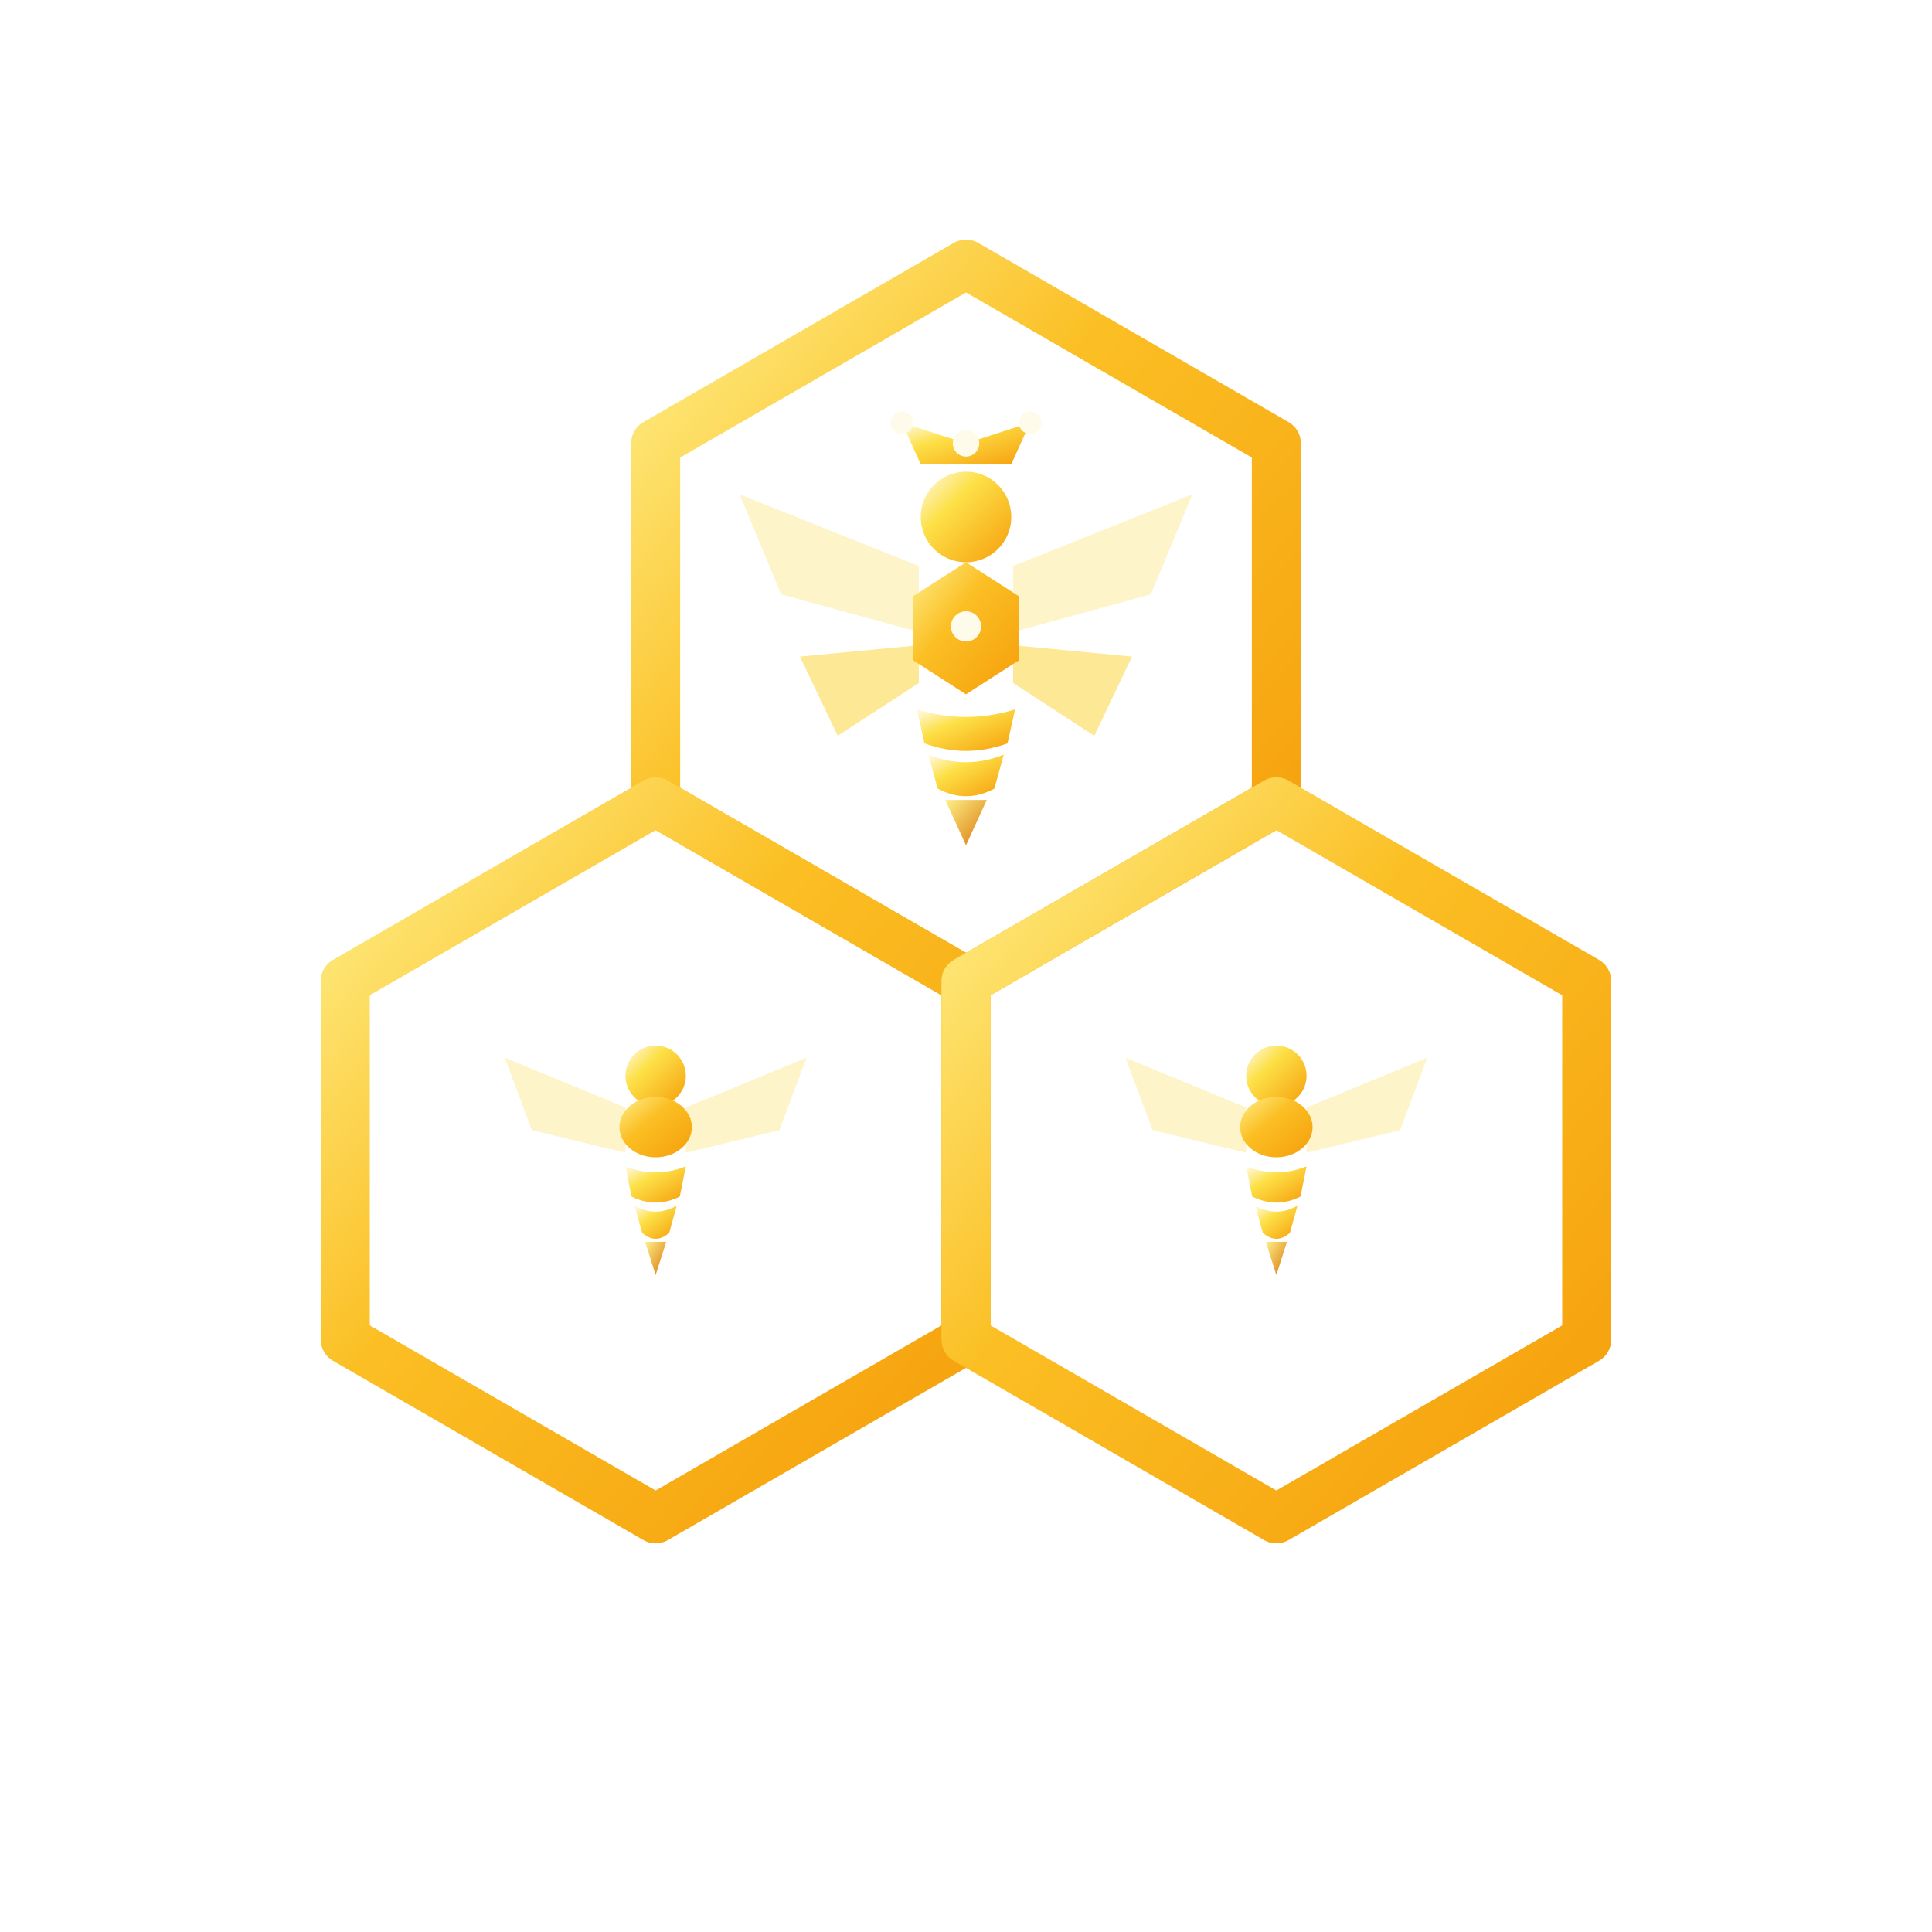
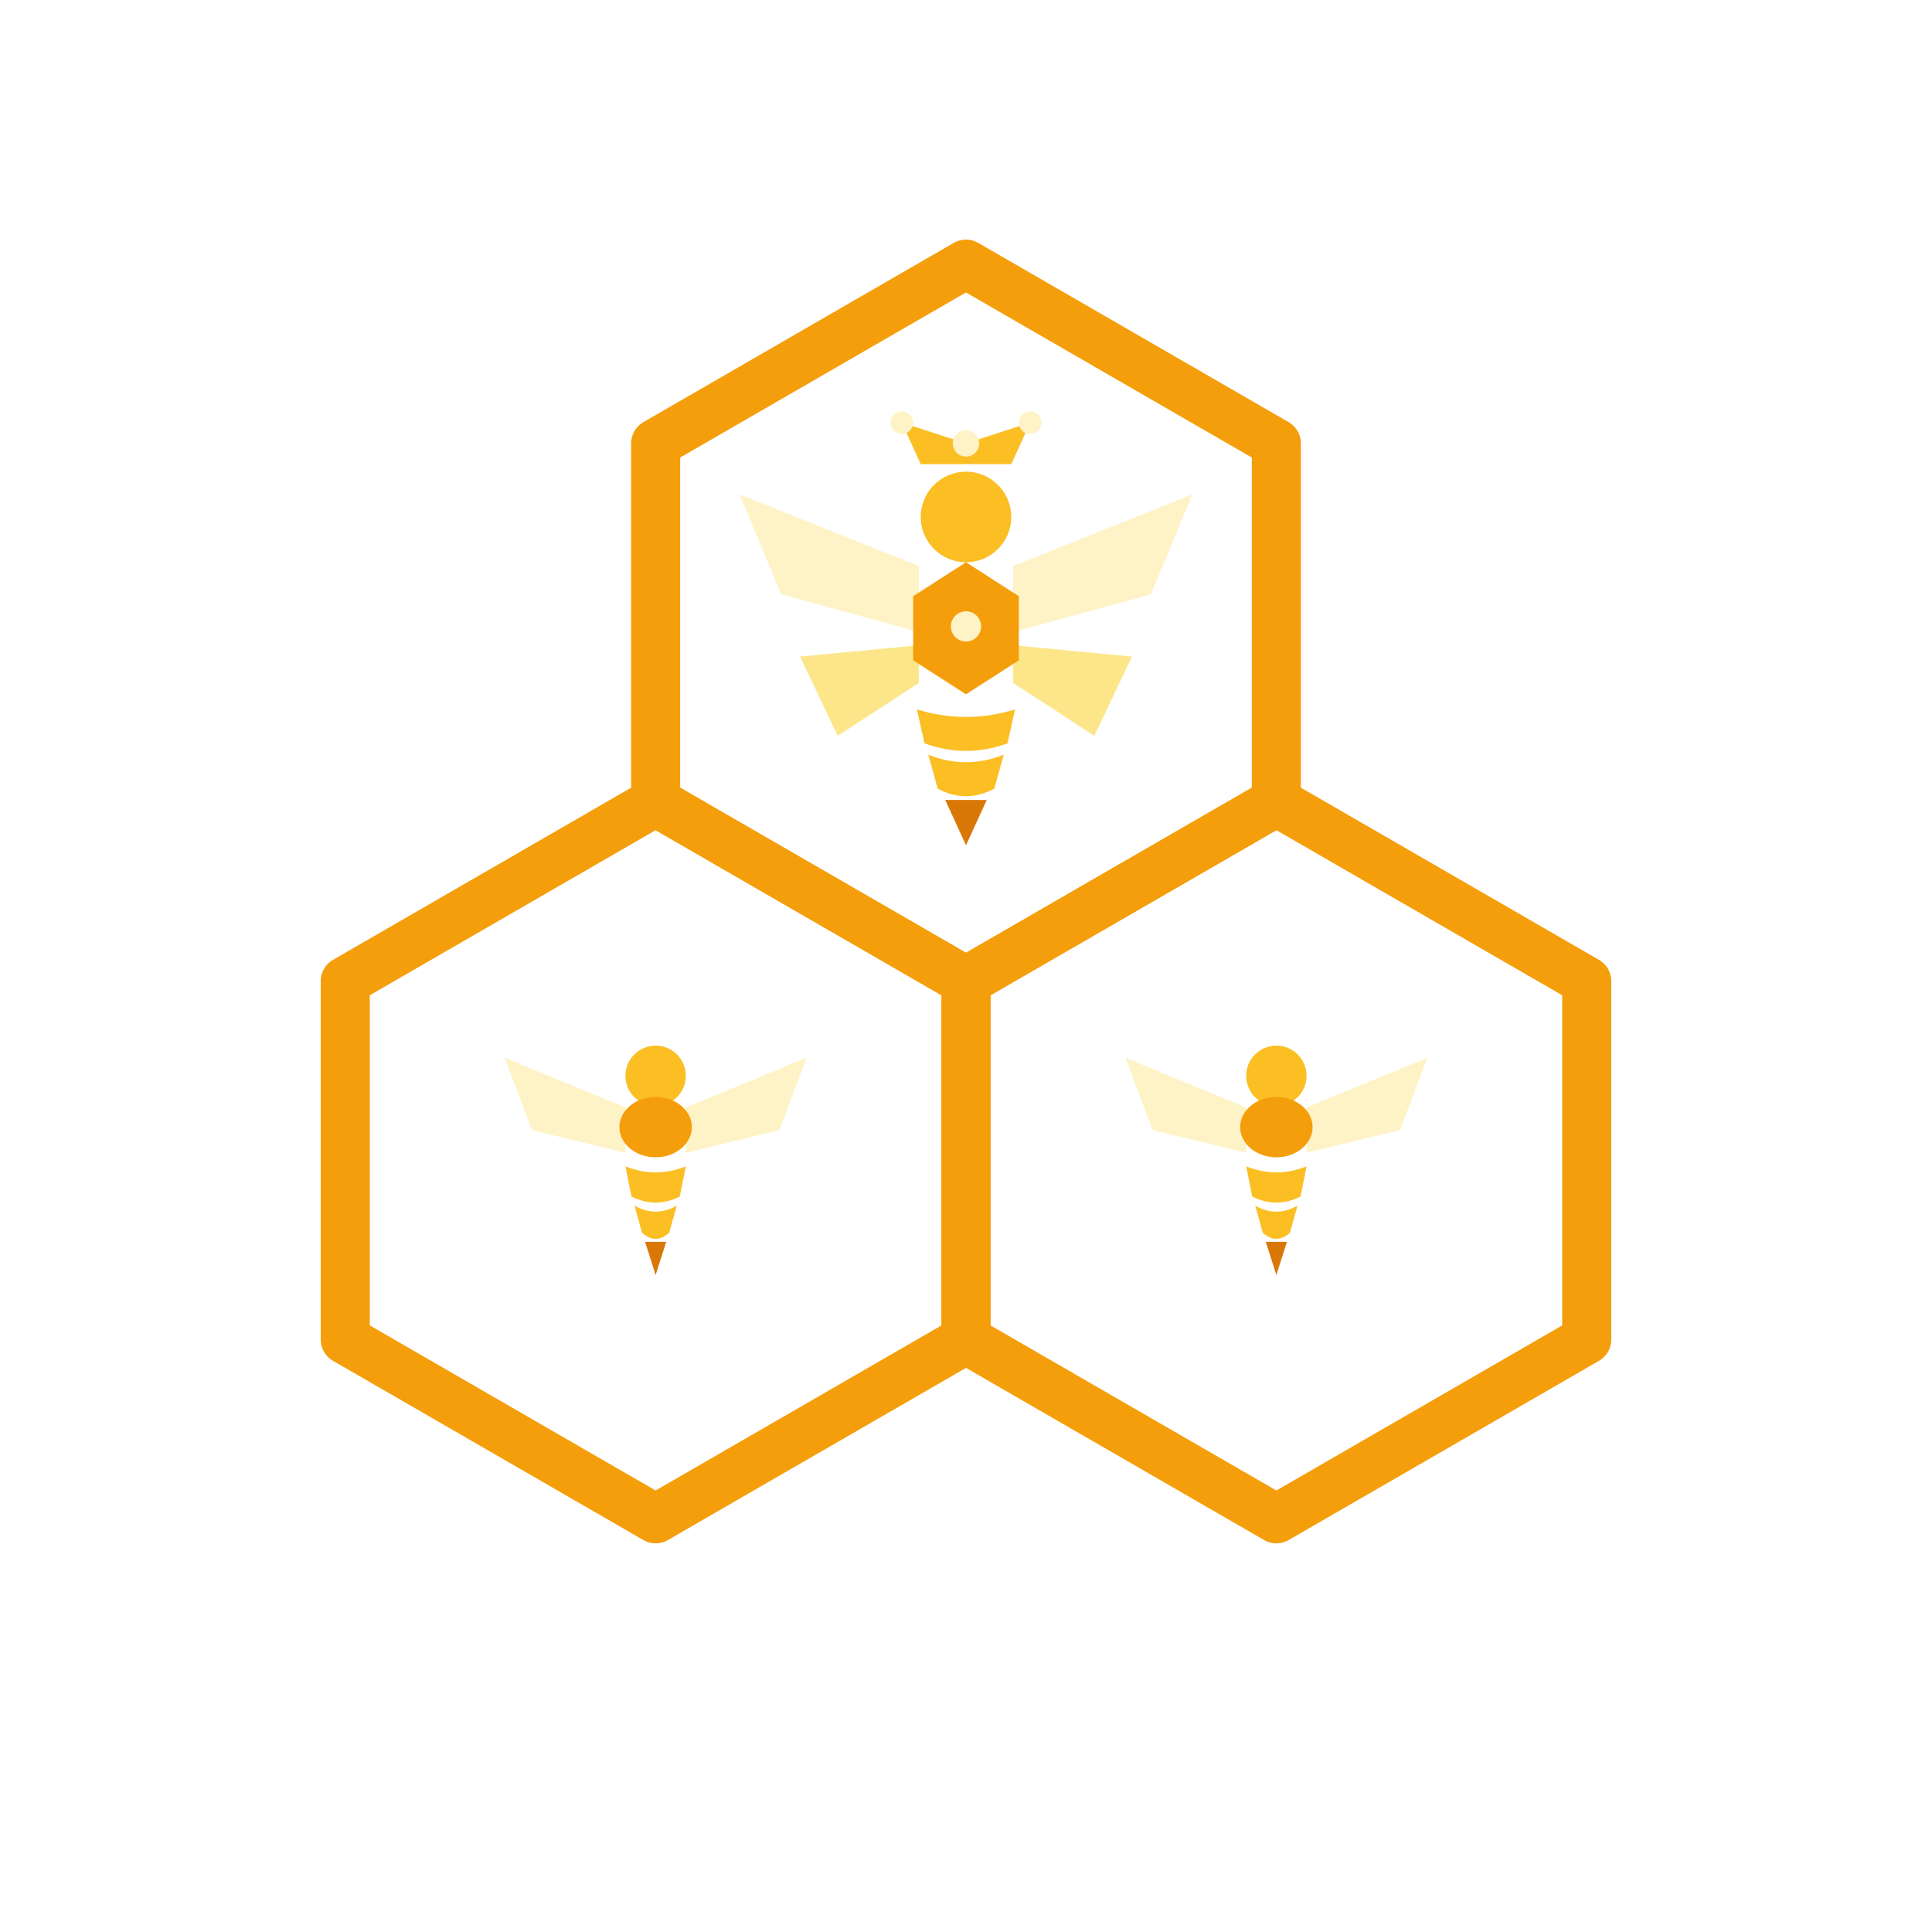
<svg xmlns="http://www.w3.org/2000/svg" width="1024" height="1024" viewBox="0 0 1024 1024">
-   <defs>
-     <linearGradient id="goldHexWall" x1="0%" y1="0%" x2="100%" y2="100%">
-       <stop offset="0%" stop-color="#FEF08A" />
-       <stop offset="40%" stop-color="#FBBF24" />
-       <stop offset="100%" stop-color="#F59E0B" />
-     </linearGradient>
-     <linearGradient id="goldBee" x1="0%" y1="0%" x2="100%" y2="100%">
-       <stop offset="0%" stop-color="#FFFBEB" />
-       <stop offset="35%" stop-color="#FDE047" />
-       <stop offset="100%" stop-color="#F59E0B" />
-     </linearGradient>
-     <linearGradient id="goldTip" x1="0%" y1="0%" x2="100%" y2="100%">
-       <stop offset="0%" stop-color="#FEF08A" />
-       <stop offset="100%" stop-color="#D97706" />
-     </linearGradient>
-   </defs>
-   <g fill="none" stroke="url(#goldHexWall)" stroke-width="26" stroke-linejoin="round" stroke-linecap="round">
+   <g fill="none" stroke="#F59E0B" stroke-width="26" stroke-linejoin="round" stroke-linecap="round">
    <polygon points="512,140 676.5,235 676.5,425 512,520 347.5,425 347.5,235" />
    <polygon points="347.5,425 512,520 512,710 347.5,805 183,710 183,520" />
    <polygon points="676.5,425 841,520 841,710 676.5,805 512,710 512,520" />
  </g>
  <g transform="translate(512, 330)">
-     <polygon points="-24,-84 -34,-106 0,-95 34,-106 24,-84" fill="url(#goldBee)" />
-     <circle cx="-34" cy="-106" r="6" fill="#FFFBEB" />
-     <circle cx="0" cy="-95" r="7" fill="#FFFBEB" />
-     <circle cx="34" cy="-106" r="6" fill="#FFFBEB" />
-     <polygon points="-25,-30 -120,-68 -98,-15 -25,5" fill="#FEF3C7" opacity="0.95" />
-     <polygon points="-25,12 -88,18 -68,60 -25,32" fill="#FDE68A" opacity="0.9" />
-     <polygon points="25,-30 120,-68 98,-15 25,5" fill="#FEF3C7" opacity="0.95" />
-     <polygon points="25,12 88,18 68,60 25,32" fill="#FDE68A" opacity="0.9" />
-     <circle cx="0" cy="-56" r="24" fill="url(#goldBee)" />
-     <polygon points="0,-32 28,-14 28,20 0,38 -28,20 -28,-14" fill="url(#goldHexWall)" />
-     <circle cx="0" cy="2" r="8" fill="#FFFBEB" />
-     <path d="M -26,46 Q 0,54 26,46 L 22,64 Q 0,72 -22,64 Z" fill="url(#goldBee)" />
-     <path d="M -20,70 Q 0,78 20,70 L 15,88 Q 0,96 -15,88 Z" fill="url(#goldBee)" />
-     <polygon points="-11,94 11,94 0,118" fill="url(#goldTip)" />
+     <polygon points="-24,-84 -34,-106 0,-95 34,-106 24,-84" fill="#FBBF24" />
+     <circle cx="-34" cy="-106" r="6" fill="#FEF3C7" />
+     <circle cx="0" cy="-95" r="7" fill="#FEF3C7" />
+     <circle cx="34" cy="-106" r="6" fill="#FEF3C7" />
+     <polygon points="-25,-30 -120,-68 -98,-15 -25,5" fill="#FEF3C7" />
+     <polygon points="-25,12 -88,18 -68,60 -25,32" fill="#FDE68A" />
+     <polygon points="25,-30 120,-68 98,-15 25,5" fill="#FEF3C7" />
+     <polygon points="25,12 88,18 68,60 25,32" fill="#FDE68A" />
+     <circle cx="0" cy="-56" r="24" fill="#FBBF24" />
+     <polygon points="0,-32 28,-14 28,20 0,38 -28,20 -28,-14" fill="#F59E0B" />
+     <circle cx="0" cy="2" r="8" fill="#FEF3C7" />
+     <path d="M -26,46 Q 0,54 26,46 L 22,64 Q 0,72 -22,64 Z" fill="#FBBF24" />
+     <path d="M -20,70 Q 0,78 20,70 L 15,88 Q 0,96 -15,88 Z" fill="#FBBF24" />
+     <polygon points="-11,94 11,94 0,118" fill="#D97706" />
  </g>
  <g transform="translate(347.5, 615) scale(0.8) translate(0, -10)">
-     <polygon points="-20,-25 -100,-58 -82,-10 -20,5" fill="#FEF3C7" opacity="0.95" />
-     <polygon points="20,-25 100,-58 82,-10 20,5" fill="#FEF3C7" opacity="0.95" />
-     <circle cx="0" cy="-46" r="20" fill="url(#goldBee)" />
-     <ellipse cx="0" cy="-12" rx="24" ry="20" fill="url(#goldHexWall)" />
-     <path d="M -20,14 Q 0,22 20,14 L 16,34 Q 0,42 -16,34 Z" fill="url(#goldBee)" />
-     <path d="M -14,40 Q 0,48 14,40 L 9,58 Q 0,66 -9,58 Z" fill="url(#goldBee)" />
-     <polygon points="-7,64 7,64 0,86" fill="url(#goldTip)" />
+     <polygon points="-20,-25 -100,-58 -82,-10 -20,5" fill="#FEF3C7" />
+     <polygon points="20,-25 100,-58 82,-10 20,5" fill="#FEF3C7" />
+     <circle cx="0" cy="-46" r="20" fill="#FBBF24" />
+     <ellipse cx="0" cy="-12" rx="24" ry="20" fill="#F59E0B" />
+     <path d="M -20,14 Q 0,22 20,14 L 16,34 Q 0,42 -16,34 Z" fill="#FBBF24" />
+     <path d="M -14,40 Q 0,48 14,40 L 9,58 Q 0,66 -9,58 Z" fill="#FBBF24" />
+     <polygon points="-7,64 7,64 0,86" fill="#D97706" />
  </g>
  <g transform="translate(676.5, 615) scale(0.8) translate(0, -10)">
-     <polygon points="-20,-25 -100,-58 -82,-10 -20,5" fill="#FEF3C7" opacity="0.95" />
-     <polygon points="20,-25 100,-58 82,-10 20,5" fill="#FEF3C7" opacity="0.95" />
-     <circle cx="0" cy="-46" r="20" fill="url(#goldBee)" />
-     <ellipse cx="0" cy="-12" rx="24" ry="20" fill="url(#goldHexWall)" />
-     <path d="M -20,14 Q 0,22 20,14 L 16,34 Q 0,42 -16,34 Z" fill="url(#goldBee)" />
-     <path d="M -14,40 Q 0,48 14,40 L 9,58 Q 0,66 -9,58 Z" fill="url(#goldBee)" />
-     <polygon points="-7,64 7,64 0,86" fill="url(#goldTip)" />
+     <polygon points="-20,-25 -100,-58 -82,-10 -20,5" fill="#FEF3C7" />
+     <polygon points="20,-25 100,-58 82,-10 20,5" fill="#FEF3C7" />
+     <circle cx="0" cy="-46" r="20" fill="#FBBF24" />
+     <ellipse cx="0" cy="-12" rx="24" ry="20" fill="#F59E0B" />
+     <path d="M -20,14 Q 0,22 20,14 L 16,34 Q 0,42 -16,34 Z" fill="#FBBF24" />
+     <path d="M -14,40 Q 0,48 14,40 L 9,58 Q 0,66 -9,58 Z" fill="#FBBF24" />
+     <polygon points="-7,64 7,64 0,86" fill="#D97706" />
  </g>
</svg>
